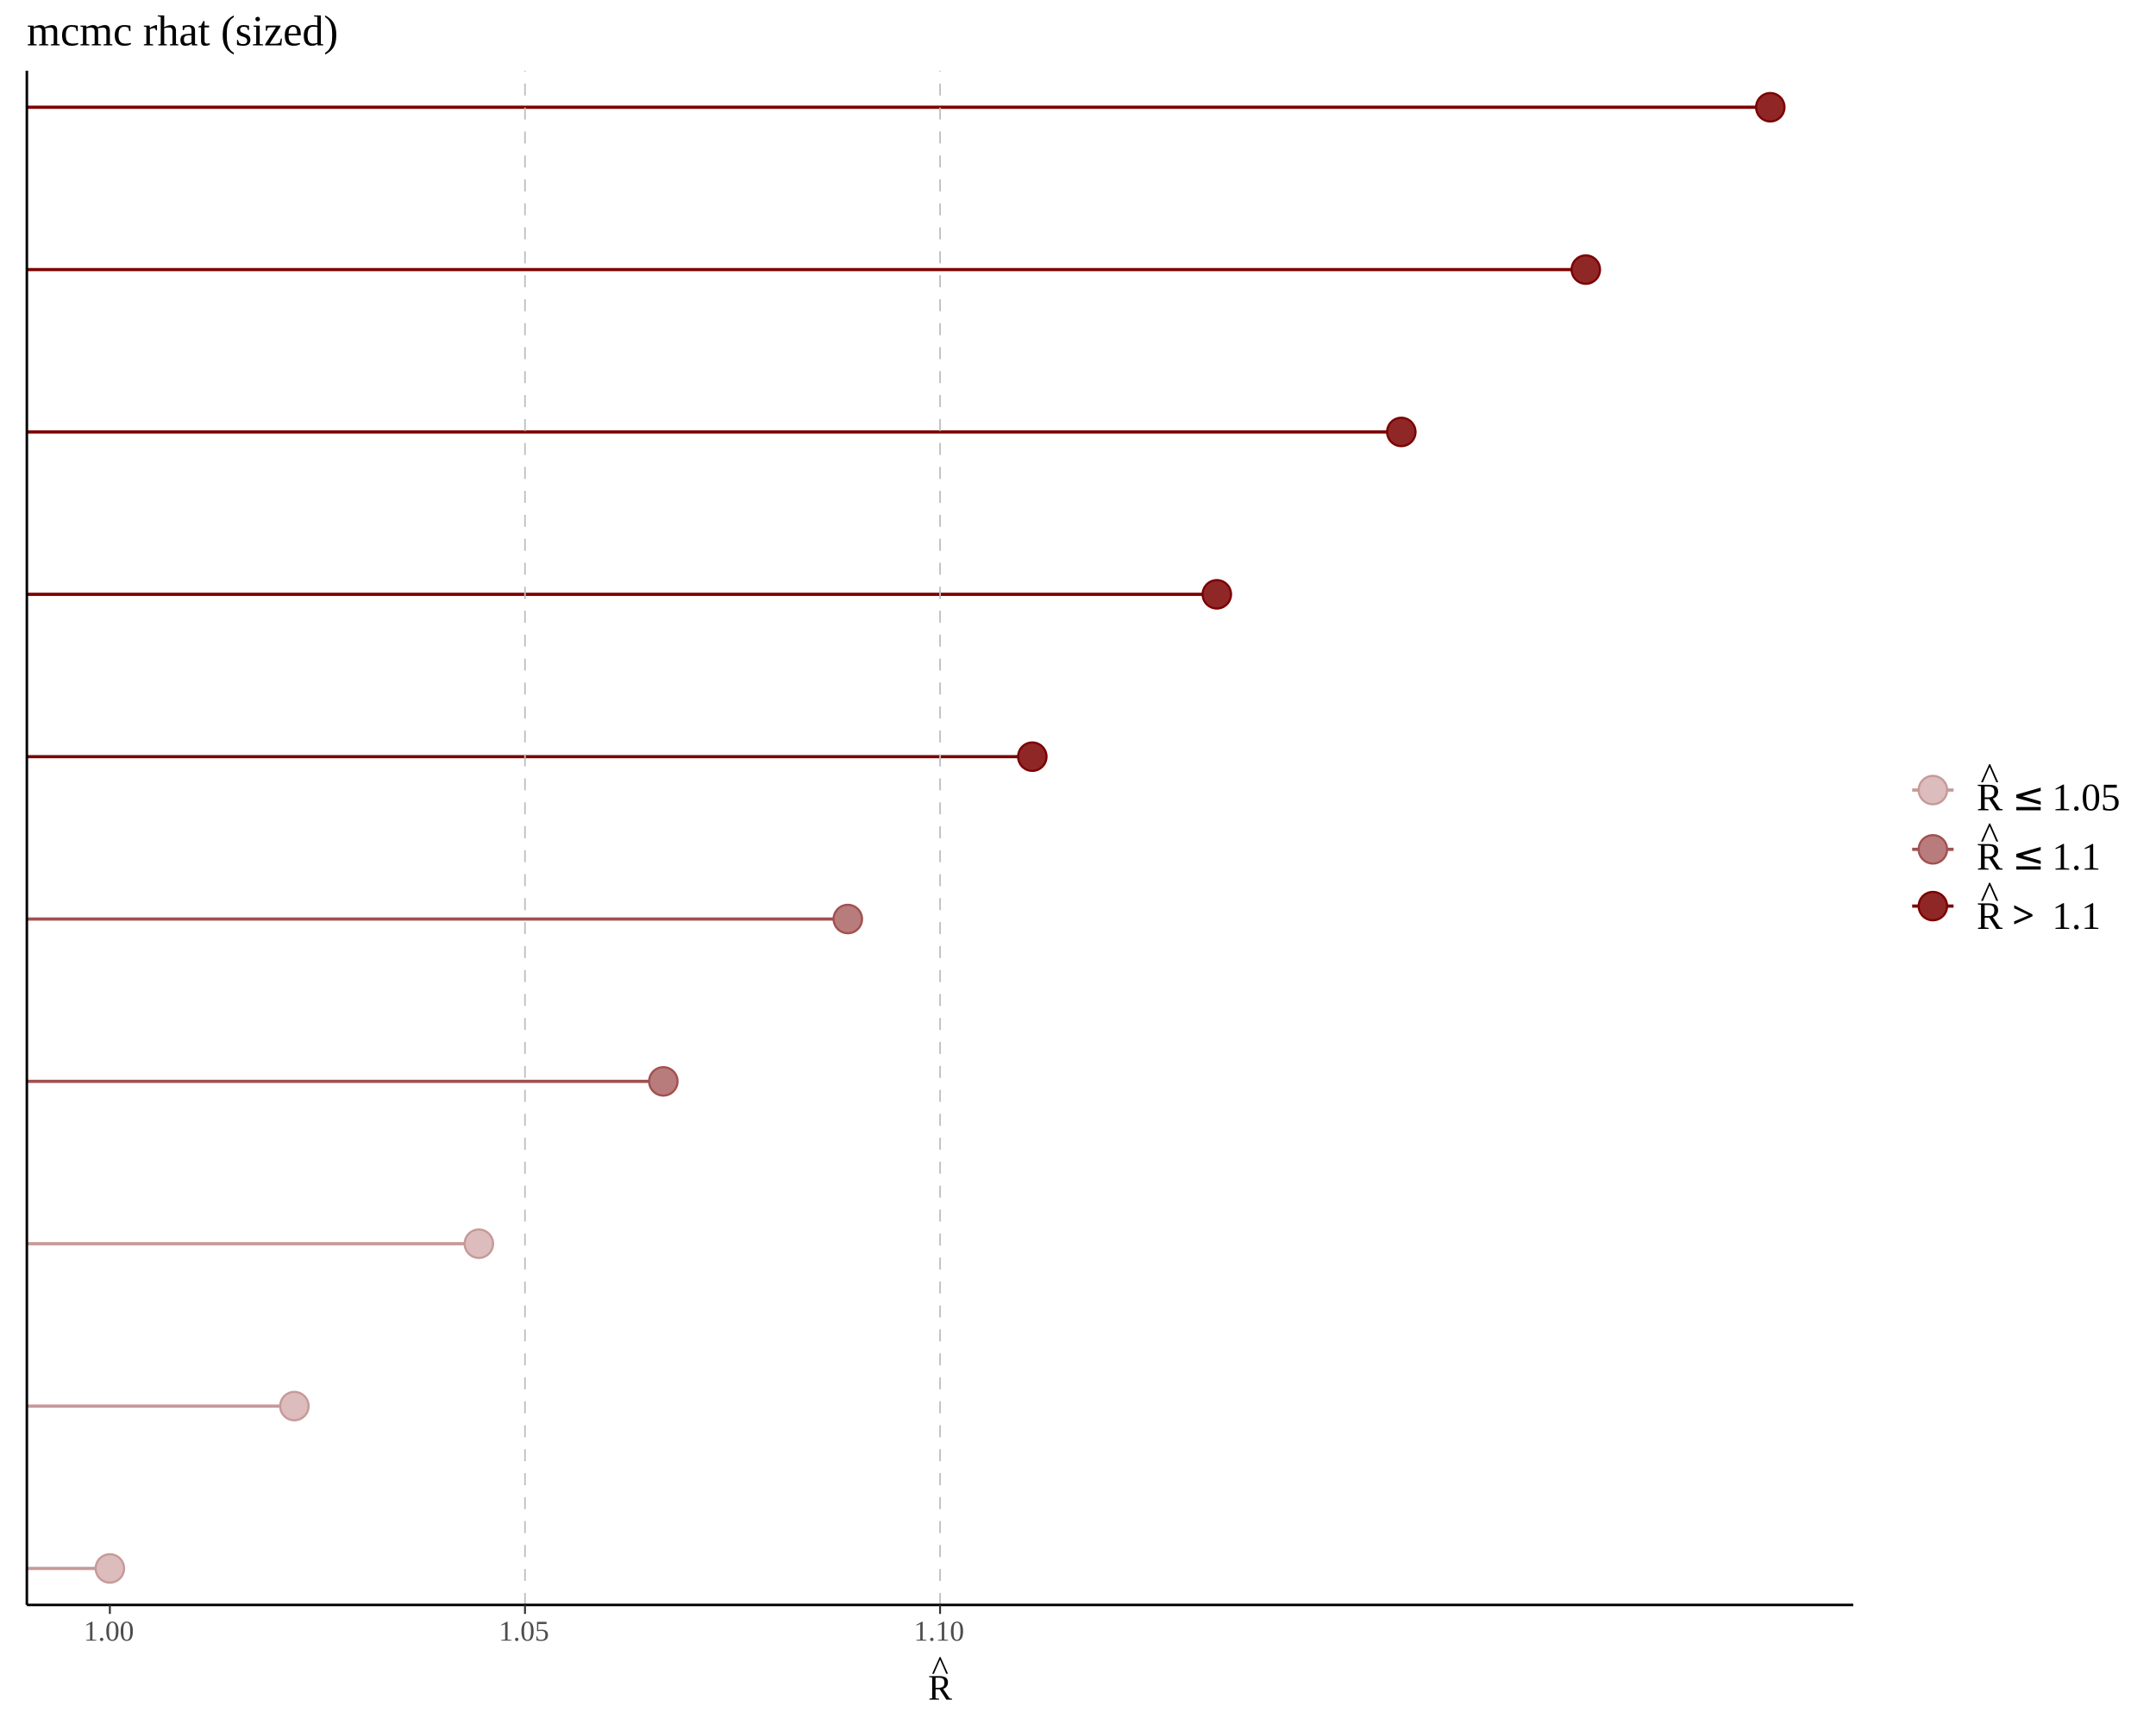
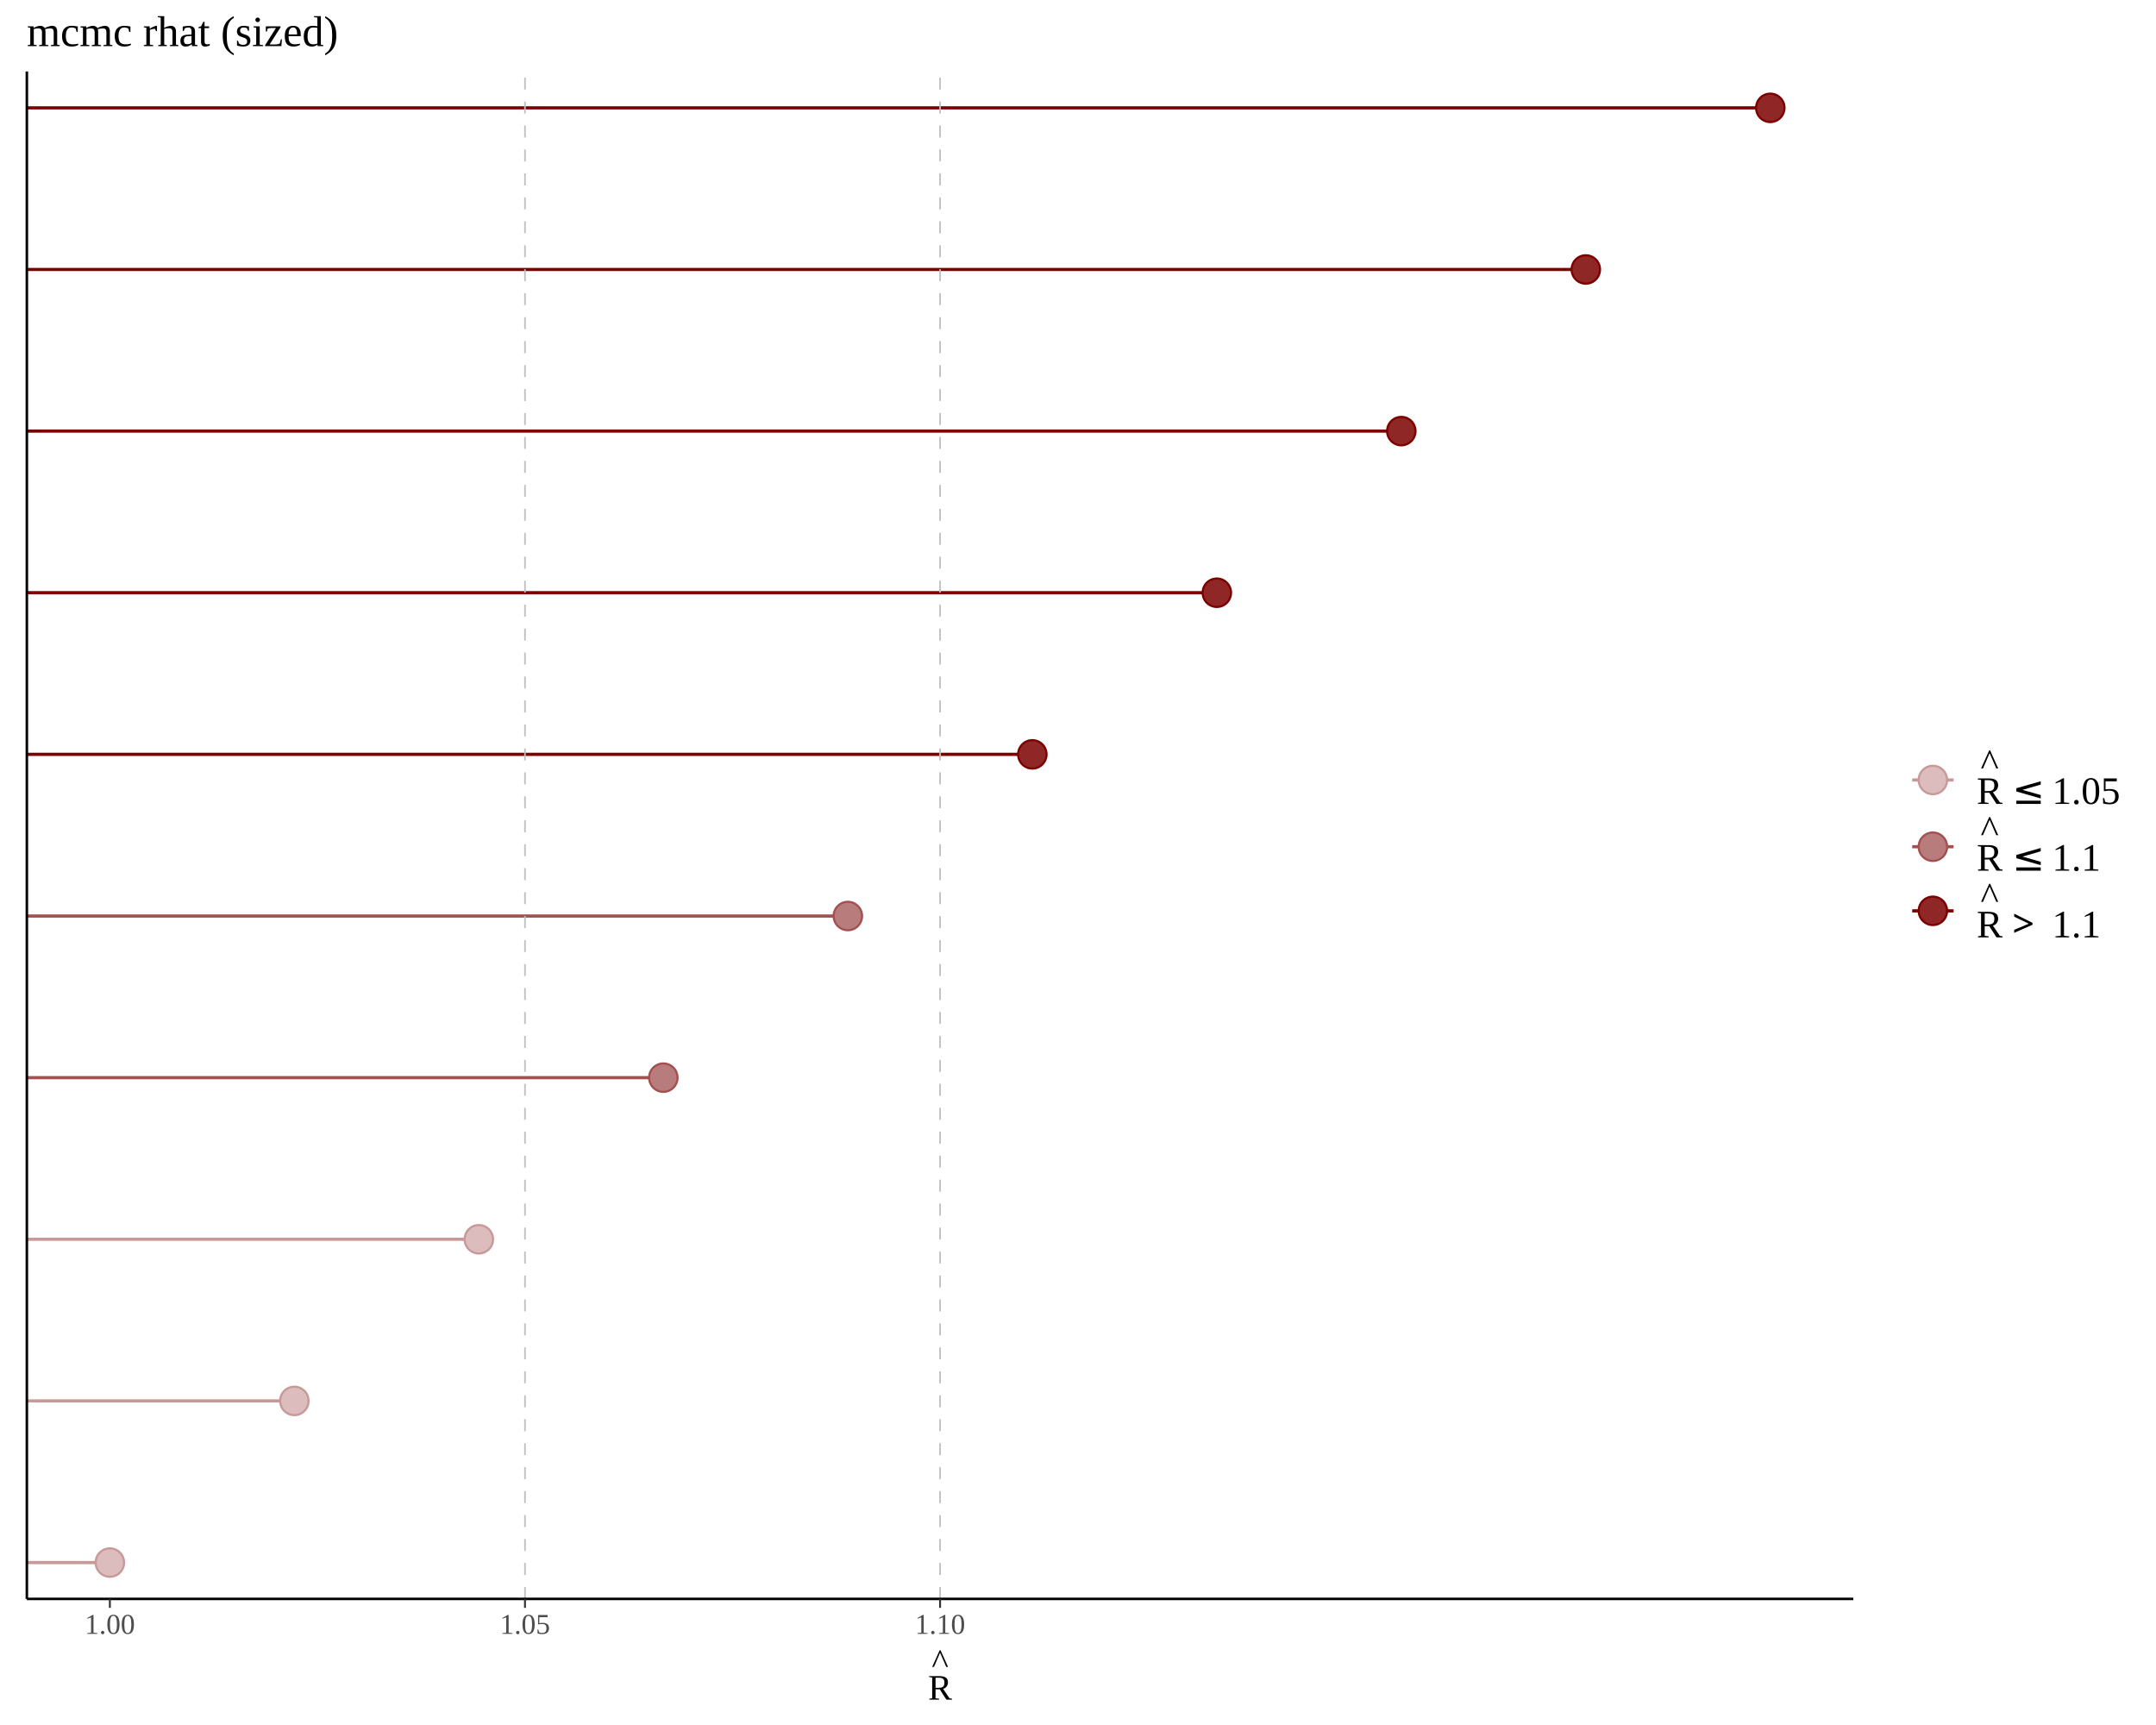
<svg xmlns="http://www.w3.org/2000/svg" viewBox="0 0 720.00 576.00">
  <defs>
    <style type="text/css">
-     line, polyline, path, rect, circle {
+     line, polyline, polygon, path, rect, circle {
      fill: none;
      stroke: #000000;
      stroke-linecap: round;
      stroke-linejoin: round;
      stroke-miterlimit: 10.00;
    }
  </style>
  </defs>
  <rect width="100%" height="100%" style="stroke: none; fill: #FFFFFF;" />
  <defs>
-     <clipPath id="cpOC45NjYzOHw2MTguOTEzfDUzNS45MTV8MjMuNjExNA==">
-       <rect x="8.97" y="23.61" width="609.95" height="512.30" />
+     <clipPath id="cpOC45N3w2MTguOTJ8NTMzLjkwfDIzLjg2">
+       <rect x="8.97" y="23.86" width="609.95" height="510.04" />
    </clipPath>
  </defs>
-   <line x1="36.69" y1="523.72" x2="8.97" y2="523.72" style="stroke-width: 1.07; stroke: #C79999; stroke-linecap: butt;" clip-path="url(#cpOC45NjYzOHw2MTguOTEzfDUzNS45MTV8MjMuNjExNA==)" />
-   <line x1="98.30" y1="469.51" x2="8.97" y2="469.51" style="stroke-width: 1.07; stroke: #C79999; stroke-linecap: butt;" clip-path="url(#cpOC45NjYzOHw2MTguOTEzfDUzNS45MTV8MjMuNjExNA==)" />
-   <line x1="159.91" y1="415.29" x2="8.97" y2="415.29" style="stroke-width: 1.07; stroke: #C79999; stroke-linecap: butt;" clip-path="url(#cpOC45NjYzOHw2MTguOTEzfDUzNS45MTV8MjMuNjExNA==)" />
-   <line x1="221.52" y1="361.08" x2="8.97" y2="361.08" style="stroke-width: 1.07; stroke: #A25050; stroke-linecap: butt;" clip-path="url(#cpOC45NjYzOHw2MTguOTEzfDUzNS45MTV8MjMuNjExNA==)" />
-   <line x1="283.13" y1="306.87" x2="8.97" y2="306.87" style="stroke-width: 1.07; stroke: #A25050; stroke-linecap: butt;" clip-path="url(#cpOC45NjYzOHw2MTguOTEzfDUzNS45MTV8MjMuNjExNA==)" />
-   <line x1="344.74" y1="252.66" x2="8.97" y2="252.66" style="stroke-width: 1.07; stroke: #7C0000; stroke-linecap: butt;" clip-path="url(#cpOC45NjYzOHw2MTguOTEzfDUzNS45MTV8MjMuNjExNA==)" />
-   <line x1="406.36" y1="198.45" x2="8.97" y2="198.45" style="stroke-width: 1.07; stroke: #7C0000; stroke-linecap: butt;" clip-path="url(#cpOC45NjYzOHw2MTguOTEzfDUzNS45MTV8MjMuNjExNA==)" />
-   <line x1="467.97" y1="144.23" x2="8.97" y2="144.23" style="stroke-width: 1.07; stroke: #7C0000; stroke-linecap: butt;" clip-path="url(#cpOC45NjYzOHw2MTguOTEzfDUzNS45MTV8MjMuNjExNA==)" />
-   <line x1="529.58" y1="90.02" x2="8.97" y2="90.02" style="stroke-width: 1.07; stroke: #7C0000; stroke-linecap: butt;" clip-path="url(#cpOC45NjYzOHw2MTguOTEzfDUzNS45MTV8MjMuNjExNA==)" />
-   <line x1="591.19" y1="35.81" x2="8.97" y2="35.81" style="stroke-width: 1.07; stroke: #7C0000; stroke-linecap: butt;" clip-path="url(#cpOC45NjYzOHw2MTguOTEzfDUzNS45MTV8MjMuNjExNA==)" />
-   <circle cx="36.69" cy="523.72" r="3.56pt" style="stroke-width: 0.71; stroke: #C79999; fill: #DCBCBC;" clip-path="url(#cpOC45NjYzOHw2MTguOTEzfDUzNS45MTV8MjMuNjExNA==)" />
-   <circle cx="98.30" cy="469.51" r="3.56pt" style="stroke-width: 0.71; stroke: #C79999; fill: #DCBCBC;" clip-path="url(#cpOC45NjYzOHw2MTguOTEzfDUzNS45MTV8MjMuNjExNA==)" />
-   <circle cx="159.91" cy="415.29" r="3.56pt" style="stroke-width: 0.71; stroke: #C79999; fill: #DCBCBC;" clip-path="url(#cpOC45NjYzOHw2MTguOTEzfDUzNS45MTV8MjMuNjExNA==)" />
-   <circle cx="221.52" cy="361.08" r="3.56pt" style="stroke-width: 0.71; stroke: #A25050; fill: #B97C7C;" clip-path="url(#cpOC45NjYzOHw2MTguOTEzfDUzNS45MTV8MjMuNjExNA==)" />
-   <circle cx="283.13" cy="306.87" r="3.56pt" style="stroke-width: 0.71; stroke: #A25050; fill: #B97C7C;" clip-path="url(#cpOC45NjYzOHw2MTguOTEzfDUzNS45MTV8MjMuNjExNA==)" />
-   <circle cx="344.74" cy="252.66" r="3.56pt" style="stroke-width: 0.71; stroke: #7C0000; fill: #8F2727;" clip-path="url(#cpOC45NjYzOHw2MTguOTEzfDUzNS45MTV8MjMuNjExNA==)" />
-   <circle cx="406.36" cy="198.45" r="3.56pt" style="stroke-width: 0.71; stroke: #7C0000; fill: #8F2727;" clip-path="url(#cpOC45NjYzOHw2MTguOTEzfDUzNS45MTV8MjMuNjExNA==)" />
-   <circle cx="467.97" cy="144.23" r="3.56pt" style="stroke-width: 0.71; stroke: #7C0000; fill: #8F2727;" clip-path="url(#cpOC45NjYzOHw2MTguOTEzfDUzNS45MTV8MjMuNjExNA==)" />
-   <circle cx="529.58" cy="90.02" r="3.56pt" style="stroke-width: 0.71; stroke: #7C0000; fill: #8F2727;" clip-path="url(#cpOC45NjYzOHw2MTguOTEzfDUzNS45MTV8MjMuNjExNA==)" />
-   <circle cx="591.19" cy="35.81" r="3.56pt" style="stroke-width: 0.71; stroke: #7C0000; fill: #8F2727;" clip-path="url(#cpOC45NjYzOHw2MTguOTEzfDUzNS45MTV8MjMuNjExNA==)" />
-   <line x1="175.32" y1="535.91" x2="175.32" y2="23.61" style="stroke-width: 0.53; stroke: #BEBEBE; stroke-dasharray: 4.00,4.00; stroke-linecap: butt;" clip-path="url(#cpOC45NjYzOHw2MTguOTEzfDUzNS45MTV8MjMuNjExNA==)" />
-   <line x1="313.94" y1="535.91" x2="313.94" y2="23.61" style="stroke-width: 0.53; stroke: #BEBEBE; stroke-dasharray: 4.00,4.00; stroke-linecap: butt;" clip-path="url(#cpOC45NjYzOHw2MTguOTEzfDUzNS45MTV8MjMuNjExNA==)" />
+   <line x1="36.69" y1="521.76" x2="8.97" y2="521.76" style="stroke-width: 1.07; stroke: #C79999; stroke-linecap: butt;" clip-path="url(#cpOC45N3w2MTguOTJ8NTMzLjkwfDIzLjg2)" />
+   <line x1="98.30" y1="467.78" x2="8.97" y2="467.78" style="stroke-width: 1.07; stroke: #C79999; stroke-linecap: butt;" clip-path="url(#cpOC45N3w2MTguOTJ8NTMzLjkwfDIzLjg2)" />
+   <line x1="159.91" y1="413.81" x2="8.97" y2="413.81" style="stroke-width: 1.07; stroke: #C79999; stroke-linecap: butt;" clip-path="url(#cpOC45N3w2MTguOTJ8NTMzLjkwfDIzLjg2)" />
+   <line x1="221.52" y1="359.84" x2="8.97" y2="359.84" style="stroke-width: 1.07; stroke: #A25050; stroke-linecap: butt;" clip-path="url(#cpOC45N3w2MTguOTJ8NTMzLjkwfDIzLjg2)" />
+   <line x1="283.14" y1="305.87" x2="8.97" y2="305.87" style="stroke-width: 1.07; stroke: #A25050; stroke-linecap: butt;" clip-path="url(#cpOC45N3w2MTguOTJ8NTMzLjkwfDIzLjg2)" />
+   <line x1="344.75" y1="251.89" x2="8.97" y2="251.89" style="stroke-width: 1.07; stroke: #7C0000; stroke-linecap: butt;" clip-path="url(#cpOC45N3w2MTguOTJ8NTMzLjkwfDIzLjg2)" />
+   <line x1="406.36" y1="197.92" x2="8.97" y2="197.92" style="stroke-width: 1.07; stroke: #7C0000; stroke-linecap: butt;" clip-path="url(#cpOC45N3w2MTguOTJ8NTMzLjkwfDIzLjg2)" />
+   <line x1="467.97" y1="143.95" x2="8.97" y2="143.95" style="stroke-width: 1.07; stroke: #7C0000; stroke-linecap: butt;" clip-path="url(#cpOC45N3w2MTguOTJ8NTMzLjkwfDIzLjg2)" />
+   <line x1="529.58" y1="89.98" x2="8.97" y2="89.98" style="stroke-width: 1.07; stroke: #7C0000; stroke-linecap: butt;" clip-path="url(#cpOC45N3w2MTguOTJ8NTMzLjkwfDIzLjg2)" />
+   <line x1="591.19" y1="36.01" x2="8.97" y2="36.01" style="stroke-width: 1.07; stroke: #7C0000; stroke-linecap: butt;" clip-path="url(#cpOC45N3w2MTguOTJ8NTMzLjkwfDIzLjg2)" />
+   <circle cx="36.69" cy="521.76" r="3.56pt" style="stroke-width: 0.71; stroke: #C79999; fill: #DCBCBC;" clip-path="url(#cpOC45N3w2MTguOTJ8NTMzLjkwfDIzLjg2)" />
+   <circle cx="98.30" cy="467.78" r="3.56pt" style="stroke-width: 0.71; stroke: #C79999; fill: #DCBCBC;" clip-path="url(#cpOC45N3w2MTguOTJ8NTMzLjkwfDIzLjg2)" />
+   <circle cx="159.91" cy="413.81" r="3.56pt" style="stroke-width: 0.71; stroke: #C79999; fill: #DCBCBC;" clip-path="url(#cpOC45N3w2MTguOTJ8NTMzLjkwfDIzLjg2)" />
+   <circle cx="221.52" cy="359.84" r="3.56pt" style="stroke-width: 0.71; stroke: #A25050; fill: #B97C7C;" clip-path="url(#cpOC45N3w2MTguOTJ8NTMzLjkwfDIzLjg2)" />
+   <circle cx="283.14" cy="305.87" r="3.56pt" style="stroke-width: 0.71; stroke: #A25050; fill: #B97C7C;" clip-path="url(#cpOC45N3w2MTguOTJ8NTMzLjkwfDIzLjg2)" />
+   <circle cx="344.75" cy="251.89" r="3.56pt" style="stroke-width: 0.71; stroke: #7C0000; fill: #8F2727;" clip-path="url(#cpOC45N3w2MTguOTJ8NTMzLjkwfDIzLjg2)" />
+   <circle cx="406.36" cy="197.92" r="3.56pt" style="stroke-width: 0.71; stroke: #7C0000; fill: #8F2727;" clip-path="url(#cpOC45N3w2MTguOTJ8NTMzLjkwfDIzLjg2)" />
+   <circle cx="467.97" cy="143.95" r="3.56pt" style="stroke-width: 0.71; stroke: #7C0000; fill: #8F2727;" clip-path="url(#cpOC45N3w2MTguOTJ8NTMzLjkwfDIzLjg2)" />
+   <circle cx="529.58" cy="89.98" r="3.56pt" style="stroke-width: 0.71; stroke: #7C0000; fill: #8F2727;" clip-path="url(#cpOC45N3w2MTguOTJ8NTMzLjkwfDIzLjg2)" />
+   <circle cx="591.19" cy="36.01" r="3.56pt" style="stroke-width: 0.71; stroke: #7C0000; fill: #8F2727;" clip-path="url(#cpOC45N3w2MTguOTJ8NTMzLjkwfDIzLjg2)" />
+   <line x1="175.32" y1="533.90" x2="175.32" y2="23.86" style="stroke-width: 0.53; stroke: #BEBEBE; stroke-dasharray: 4.00,4.00; stroke-linecap: butt;" clip-path="url(#cpOC45N3w2MTguOTJ8NTMzLjkwfDIzLjg2)" />
+   <line x1="313.94" y1="533.90" x2="313.94" y2="23.86" style="stroke-width: 0.53; stroke: #BEBEBE; stroke-dasharray: 4.00,4.00; stroke-linecap: butt;" clip-path="url(#cpOC45N3w2MTguOTJ8NTMzLjkwfDIzLjg2)" />
  <defs>
-     <clipPath id="cpMHw3MjB8NTc2fDA=">
+     <clipPath id="cpMC4wMHw3MjAuMDB8NTc2LjAwfDAuMDA=">
      <rect x="0.00" y="0.00" width="720.00" height="576.00" />
    </clipPath>
  </defs>
-   <polyline points="8.97,535.91 8.97,23.61 " style="stroke-width: 0.85; stroke-linecap: butt;" clip-path="url(#cpMHw3MjB8NTc2fDA=)" />
-   <polyline points="8.97,535.91 618.91,535.91 " style="stroke-width: 0.85; stroke-linecap: butt;" clip-path="url(#cpMHw3MjB8NTc2fDA=)" />
-   <polyline points="36.69,538.90 36.69,535.91 " style="stroke-width: 0.64; stroke: #333333; stroke-linecap: butt;" clip-path="url(#cpMHw3MjB8NTc2fDA=)" />
-   <polyline points="175.32,538.90 175.32,535.91 " style="stroke-width: 0.64; stroke: #333333; stroke-linecap: butt;" clip-path="url(#cpMHw3MjB8NTc2fDA=)" />
-   <polyline points="313.94,538.90 313.94,535.91 " style="stroke-width: 0.64; stroke: #333333; stroke-linecap: butt;" clip-path="url(#cpMHw3MjB8NTc2fDA=)" />
-   <g clip-path="url(#cpMHw3MjB8NTc2fDA=)">
-     <text x="27.94" y="547.84" style="font-size: 9.60px; fill: #4D4D4D; font-family: Liberation Serif;" textLength="17.50px" lengthAdjust="spacingAndGlyphs">1.00</text>
+   <polyline points="8.97,533.90 8.97,23.86 " style="stroke-width: 0.85; stroke-linecap: butt;" clip-path="url(#cpMC4wMHw3MjAuMDB8NTc2LjAwfDAuMDA=)" />
+   <polyline points="8.97,533.90 618.92,533.90 " style="stroke-width: 0.85; stroke-linecap: butt;" clip-path="url(#cpMC4wMHw3MjAuMDB8NTc2LjAwfDAuMDA=)" />
+   <polyline points="36.69,536.89 36.69,533.90 " style="stroke-width: 0.64; stroke: #333333; stroke-linecap: butt;" clip-path="url(#cpMC4wMHw3MjAuMDB8NTc2LjAwfDAuMDA=)" />
+   <polyline points="175.32,536.89 175.32,533.90 " style="stroke-width: 0.64; stroke: #333333; stroke-linecap: butt;" clip-path="url(#cpMC4wMHw3MjAuMDB8NTc2LjAwfDAuMDA=)" />
+   <polyline points="313.94,536.89 313.94,533.90 " style="stroke-width: 0.64; stroke: #333333; stroke-linecap: butt;" clip-path="url(#cpMC4wMHw3MjAuMDB8NTc2LjAwfDAuMDA=)" />
+   <g clip-path="url(#cpMC4wMHw3MjAuMDB8NTc2LjAwfDAuMDA=)">
+     <text x="28.29" y="545.56" style="font-size: 9.60px; fill: #4D4D4D; font-family: Liberation Serif;" textLength="16.80px" lengthAdjust="spacingAndGlyphs">1.00</text>
  </g>
-   <g clip-path="url(#cpMHw3MjB8NTc2fDA=)">
-     <text x="166.57" y="547.84" style="font-size: 9.60px; fill: #4D4D4D; font-family: Liberation Serif;" textLength="17.50px" lengthAdjust="spacingAndGlyphs">1.05</text>
+   <g clip-path="url(#cpMC4wMHw3MjAuMDB8NTc2LjAwfDAuMDA=)">
+     <text x="166.92" y="545.56" style="font-size: 9.60px; fill: #4D4D4D; font-family: Liberation Serif;" textLength="16.80px" lengthAdjust="spacingAndGlyphs">1.05</text>
  </g>
-   <g clip-path="url(#cpMHw3MjB8NTc2fDA=)">
-     <text x="305.19" y="547.84" style="font-size: 9.60px; fill: #4D4D4D; font-family: Liberation Serif;" textLength="17.50px" lengthAdjust="spacingAndGlyphs">1.10</text>
+   <g clip-path="url(#cpMC4wMHw3MjAuMDB8NTc2LjAwfDAuMDA=)">
+     <text x="305.54" y="545.56" style="font-size: 9.60px; fill: #4D4D4D; font-family: Liberation Serif;" textLength="16.80px" lengthAdjust="spacingAndGlyphs">1.10</text>
  </g>
-   <g clip-path="url(#cpMHw3MjB8NTc2fDA=)">
+   <g clip-path="url(#cpMC4wMHw3MjAuMDB8NTc2LjAwfDAuMDA=)">
    <text x="309.94" y="567.54" style="font-size: 12.00px; font-family: Liberation Serif;" textLength="8.00px" lengthAdjust="spacingAndGlyphs">R</text>
  </g>
-   <g clip-path="url(#cpMHw3MjB8NTc2fDA=)">
-     <text x="311.12" y="561.17" style="font-size: 12.00px; font-family: Liberation Serif;" textLength="5.63px" lengthAdjust="spacingAndGlyphs">^</text>
+   <g clip-path="url(#cpMC4wMHw3MjAuMDB8NTc2LjAwfDAuMDA=)">
+     <text x="311.13" y="558.89" style="font-size: 12.00px; font-family: Liberation Serif;" textLength="5.62px" lengthAdjust="spacingAndGlyphs">^</text>
  </g>
-   <line x1="638.57" y1="263.81" x2="652.40" y2="263.81" style="stroke-width: 1.07; stroke: #C79999; stroke-linecap: butt;" clip-path="url(#cpMHw3MjB8NTc2fDA=)" />
-   <circle cx="645.49" cy="263.81" r="3.56pt" style="stroke-width: 0.71; stroke: #C79999; fill: #DCBCBC;" clip-path="url(#cpMHw3MjB8NTc2fDA=)" />
-   <line x1="638.57" y1="283.61" x2="652.40" y2="283.61" style="stroke-width: 1.07; stroke: #A25050; stroke-linecap: butt;" clip-path="url(#cpMHw3MjB8NTc2fDA=)" />
-   <circle cx="645.49" cy="283.61" r="3.56pt" style="stroke-width: 0.71; stroke: #A25050; fill: #B97C7C;" clip-path="url(#cpMHw3MjB8NTc2fDA=)" />
-   <line x1="638.57" y1="302.56" x2="652.40" y2="302.56" style="stroke-width: 1.07; stroke: #7C0000; stroke-linecap: butt;" clip-path="url(#cpMHw3MjB8NTc2fDA=)" />
-   <circle cx="645.49" cy="302.56" r="3.56pt" style="stroke-width: 0.71; stroke: #7C0000; fill: #8F2727;" clip-path="url(#cpMHw3MjB8NTc2fDA=)" />
-   <g clip-path="url(#cpMHw3MjB8NTc2fDA=)">
-     <text x="660.10" y="270.56" style="font-size: 13.00px; font-family: Liberation Serif;" textLength="8.67px" lengthAdjust="spacingAndGlyphs">R</text>
+   <line x1="638.58" y1="260.45" x2="652.40" y2="260.45" style="stroke-width: 1.07; stroke: #C79999; stroke-linecap: butt;" clip-path="url(#cpMC4wMHw3MjAuMDB8NTc2LjAwfDAuMDA=)" />
+   <circle cx="645.49" cy="260.45" r="3.56pt" style="stroke-width: 0.71; stroke: #C79999; fill: #DCBCBC;" clip-path="url(#cpMC4wMHw3MjAuMDB8NTc2LjAwfDAuMDA=)" />
+   <line x1="638.58" y1="282.73" x2="652.40" y2="282.73" style="stroke-width: 1.07; stroke: #A25050; stroke-linecap: butt;" clip-path="url(#cpMC4wMHw3MjAuMDB8NTc2LjAwfDAuMDA=)" />
+   <circle cx="645.49" cy="282.73" r="3.56pt" style="stroke-width: 0.71; stroke: #A25050; fill: #B97C7C;" clip-path="url(#cpMC4wMHw3MjAuMDB8NTc2LjAwfDAuMDA=)" />
+   <line x1="638.58" y1="304.14" x2="652.40" y2="304.14" style="stroke-width: 1.07; stroke: #7C0000; stroke-linecap: butt;" clip-path="url(#cpMC4wMHw3MjAuMDB8NTc2LjAwfDAuMDA=)" />
+   <circle cx="645.49" cy="304.14" r="3.56pt" style="stroke-width: 0.71; stroke: #7C0000; fill: #8F2727;" clip-path="url(#cpMC4wMHw3MjAuMDB8NTc2LjAwfDAuMDA=)" />
+   <g clip-path="url(#cpMC4wMHw3MjAuMDB8NTc2LjAwfDAuMDA=)">
+     <text x="660.11" y="268.44" style="font-size: 13.00px; font-family: Liberation Serif;" textLength="8.67px" lengthAdjust="spacingAndGlyphs">R</text>
  </g>
-   <g clip-path="url(#cpMHw3MjB8NTc2fDA=)">
-     <text x="661.39" y="263.66" style="font-size: 13.00px; font-family: Liberation Serif;" textLength="6.10px" lengthAdjust="spacingAndGlyphs">^</text>
+   <g clip-path="url(#cpMC4wMHw3MjAuMDB8NTc2LjAwfDAuMDA=)">
+     <text x="661.39" y="259.08" style="font-size: 13.00px; font-family: Liberation Serif;" textLength="6.09px" lengthAdjust="spacingAndGlyphs">^</text>
  </g>
-   <g clip-path="url(#cpMHw3MjB8NTc2fDA=)">
-     <text x="671.98" y="270.56" style="font-size: 13.00px; font-family: Symbola;" textLength="10.10px" lengthAdjust="spacingAndGlyphs">≤</text>
+   <g clip-path="url(#cpMC4wMHw3MjAuMDB8NTc2LjAwfDAuMDA=)">
+     <text x="671.99" y="268.44" style="font-size: 13.00px; font-family: Symbola;" textLength="10.09px" lengthAdjust="spacingAndGlyphs">≤</text>
  </g>
-   <g clip-path="url(#cpMHw3MjB8NTc2fDA=)">
-     <text x="685.29" y="270.56" style="font-size: 13.00px; font-family: Liberation Serif;" textLength="22.75px" lengthAdjust="spacingAndGlyphs">1.05</text>
+   <g clip-path="url(#cpMC4wMHw3MjAuMDB8NTc2LjAwfDAuMDA=)">
+     <text x="685.29" y="268.44" style="font-size: 13.00px; font-family: Liberation Serif;" textLength="22.75px" lengthAdjust="spacingAndGlyphs">1.05</text>
  </g>
-   <g clip-path="url(#cpMHw3MjB8NTc2fDA=)">
-     <text x="660.10" y="290.37" style="font-size: 13.00px; font-family: Liberation Serif;" textLength="8.67px" lengthAdjust="spacingAndGlyphs">R</text>
+   <g clip-path="url(#cpMC4wMHw3MjAuMDB8NTc2LjAwfDAuMDA=)">
+     <text x="660.11" y="290.72" style="font-size: 13.00px; font-family: Liberation Serif;" textLength="8.67px" lengthAdjust="spacingAndGlyphs">R</text>
  </g>
-   <g clip-path="url(#cpMHw3MjB8NTc2fDA=)">
-     <text x="661.39" y="283.47" style="font-size: 13.00px; font-family: Liberation Serif;" textLength="6.10px" lengthAdjust="spacingAndGlyphs">^</text>
+   <g clip-path="url(#cpMC4wMHw3MjAuMDB8NTc2LjAwfDAuMDA=)">
+     <text x="661.39" y="281.35" style="font-size: 13.00px; font-family: Liberation Serif;" textLength="6.09px" lengthAdjust="spacingAndGlyphs">^</text>
  </g>
-   <g clip-path="url(#cpMHw3MjB8NTc2fDA=)">
-     <text x="671.98" y="290.37" style="font-size: 13.00px; font-family: Symbola;" textLength="10.10px" lengthAdjust="spacingAndGlyphs">≤</text>
+   <g clip-path="url(#cpMC4wMHw3MjAuMDB8NTc2LjAwfDAuMDA=)">
+     <text x="671.99" y="290.72" style="font-size: 13.00px; font-family: Symbola;" textLength="10.09px" lengthAdjust="spacingAndGlyphs">≤</text>
  </g>
-   <g clip-path="url(#cpMHw3MjB8NTc2fDA=)">
-     <text x="685.29" y="290.37" style="font-size: 13.00px; font-family: Liberation Serif;" textLength="16.25px" lengthAdjust="spacingAndGlyphs">1.1</text>
+   <g clip-path="url(#cpMC4wMHw3MjAuMDB8NTc2LjAwfDAuMDA=)">
+     <text x="685.29" y="290.72" style="font-size: 13.00px; font-family: Liberation Serif;" textLength="16.25px" lengthAdjust="spacingAndGlyphs">1.1</text>
  </g>
-   <g clip-path="url(#cpMHw3MjB8NTc2fDA=)">
-     <text x="660.10" y="310.17" style="font-size: 13.00px; font-family: Liberation Serif;" textLength="8.67px" lengthAdjust="spacingAndGlyphs">R</text>
+   <g clip-path="url(#cpMC4wMHw3MjAuMDB8NTc2LjAwfDAuMDA=)">
+     <text x="660.11" y="312.99" style="font-size: 13.00px; font-family: Liberation Serif;" textLength="8.67px" lengthAdjust="spacingAndGlyphs">R</text>
  </g>
-   <g clip-path="url(#cpMHw3MjB8NTc2fDA=)">
-     <text x="661.39" y="303.27" style="font-size: 13.00px; font-family: Liberation Serif;" textLength="6.10px" lengthAdjust="spacingAndGlyphs">^</text>
+   <g clip-path="url(#cpMC4wMHw3MjAuMDB8NTc2LjAwfDAuMDA=)">
+     <text x="661.39" y="303.62" style="font-size: 13.00px; font-family: Liberation Serif;" textLength="6.09px" lengthAdjust="spacingAndGlyphs">^</text>
  </g>
-   <g clip-path="url(#cpMHw3MjB8NTc2fDA=)">
-     <text x="671.98" y="310.17" style="font-size: 13.00px; font-family: Symbola;" textLength="10.10px" lengthAdjust="spacingAndGlyphs">&gt;</text>
+   <g clip-path="url(#cpMC4wMHw3MjAuMDB8NTc2LjAwfDAuMDA=)">
+     <text x="671.99" y="312.99" style="font-size: 13.00px; font-family: Symbola;" textLength="10.09px" lengthAdjust="spacingAndGlyphs">&gt;</text>
  </g>
-   <g clip-path="url(#cpMHw3MjB8NTc2fDA=)">
-     <text x="685.29" y="310.17" style="font-size: 13.00px; font-family: Liberation Serif;" textLength="16.25px" lengthAdjust="spacingAndGlyphs">1.1</text>
+   <g clip-path="url(#cpMC4wMHw3MjAuMDB8NTc2LjAwfDAuMDA=)">
+     <text x="685.29" y="312.99" style="font-size: 13.00px; font-family: Liberation Serif;" textLength="16.25px" lengthAdjust="spacingAndGlyphs">1.1</text>
  </g>
-   <g clip-path="url(#cpMHw3MjB8NTc2fDA=)">
-     <text x="8.97" y="15.15" style="font-size: 14.40px; font-family: Liberation Serif;" textLength="101.06px" lengthAdjust="spacingAndGlyphs">mcmc rhat (sized)</text>
+   <g clip-path="url(#cpMC4wMHw3MjAuMDB8NTc2LjAwfDAuMDA=)">
+     <text x="8.97" y="15.40" style="font-size: 14.40px; font-family: Liberation Serif;" textLength="103.91px" lengthAdjust="spacingAndGlyphs">mcmc rhat (sized)</text>
  </g>
</svg>
